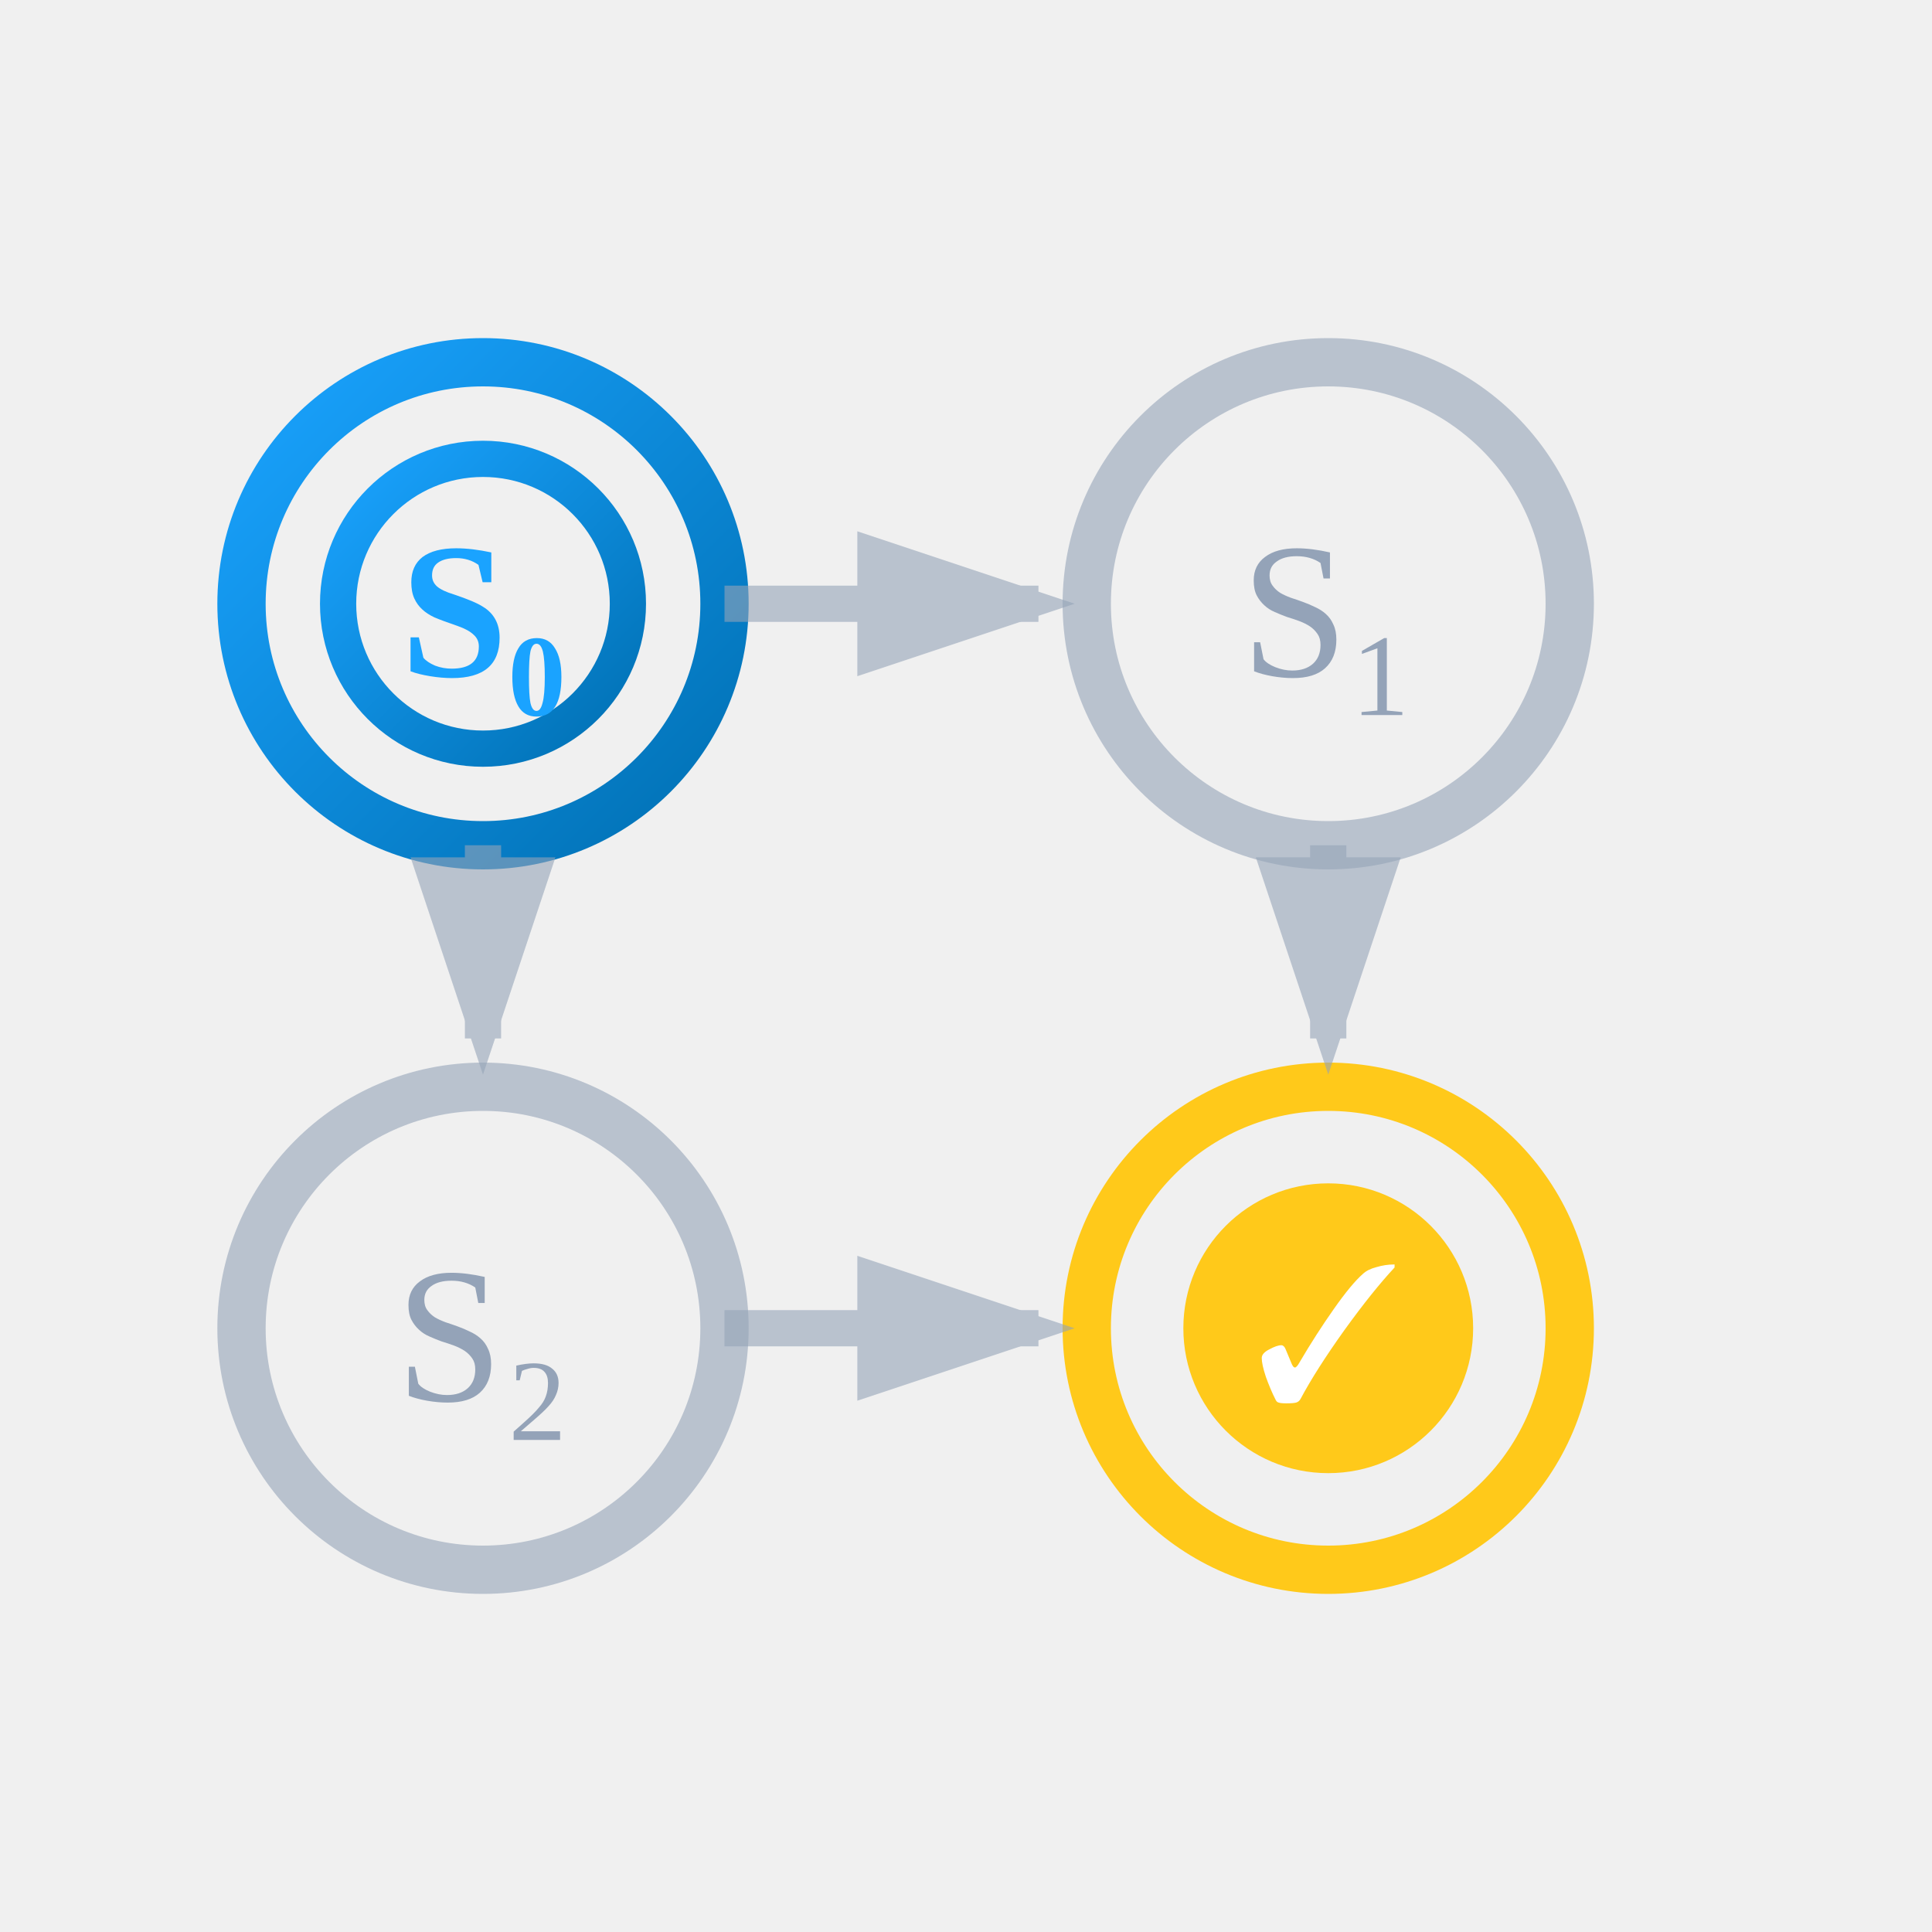
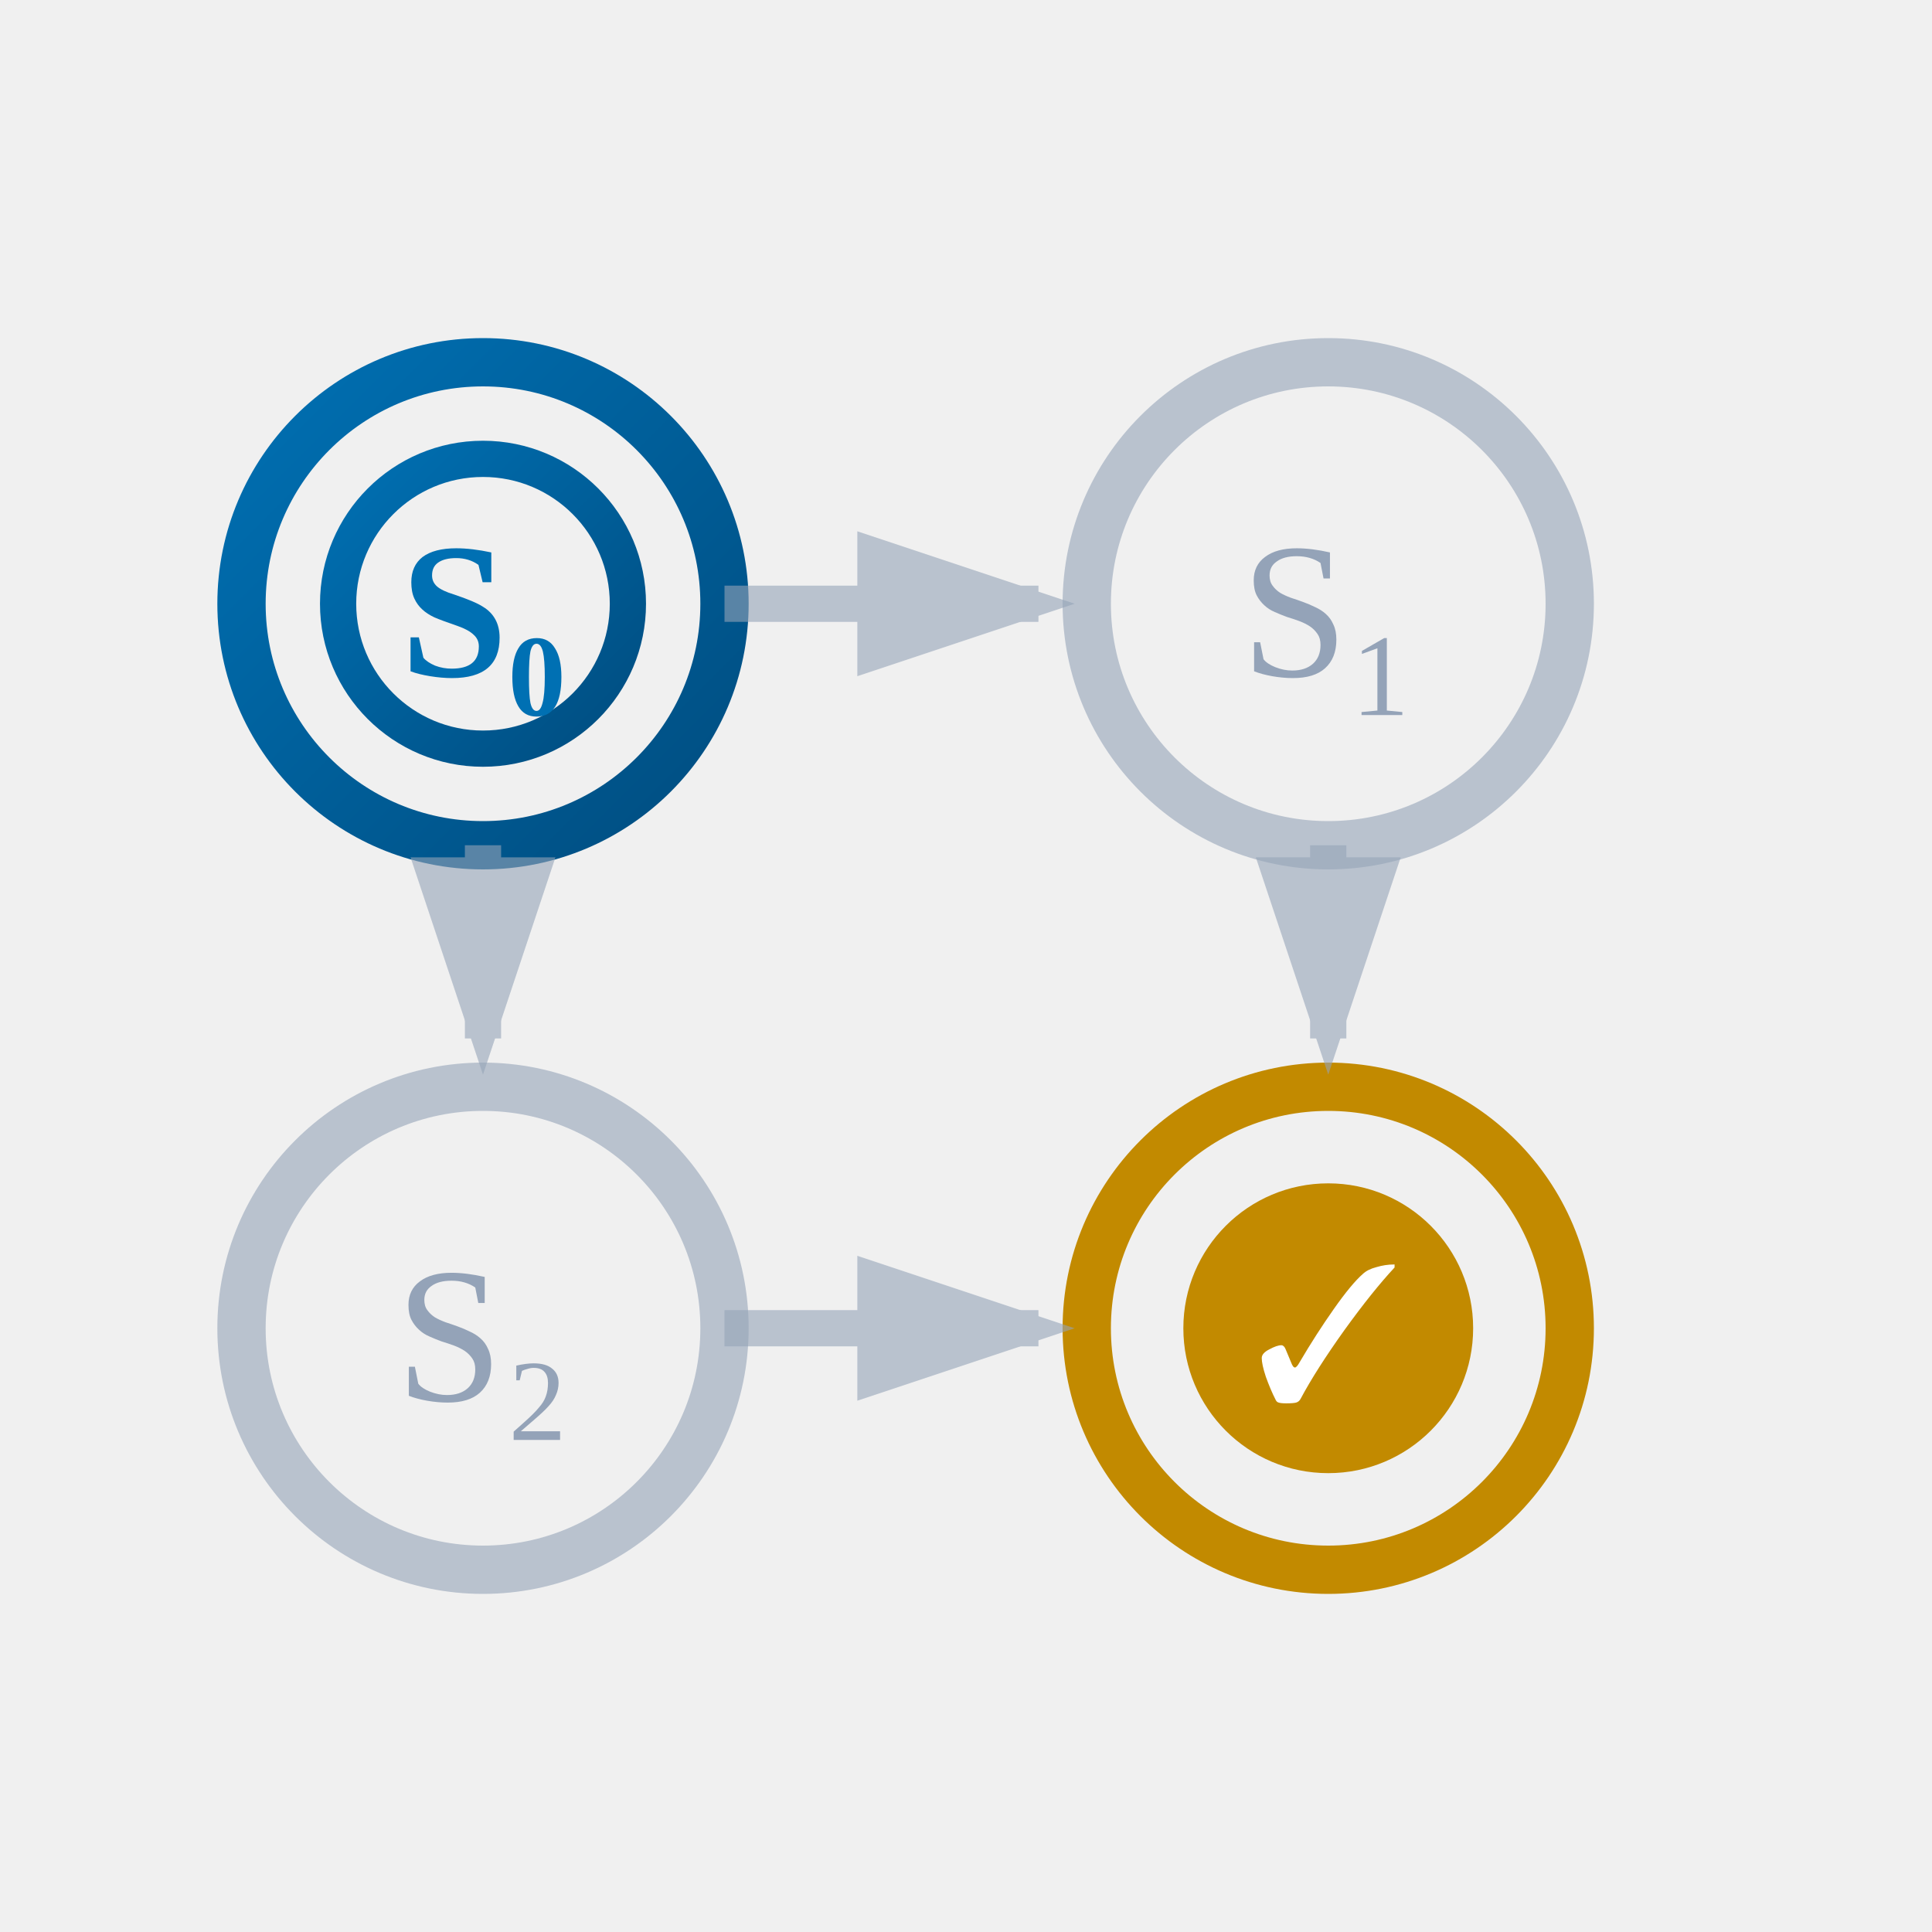
<svg xmlns="http://www.w3.org/2000/svg" viewBox="0 0 80 80" width="80" height="80">
  <defs>
    <linearGradient id="smGrad" x1="0%" y1="0%" x2="100%" y2="100%">
-       <stop offset="0%" stop-color="#1aa3ff" />
-       <stop offset="100%" stop-color="#0070b3" />
+       <stop offset="0%" stop-color="#0070b3" />
+       <stop offset="100%" stop-color="#004d80" />
    </linearGradient>
    <marker id="smArrow" markerWidth="6" markerHeight="4" refX="5" refY="2" orient="auto">
      <polygon points="0 0, 6 2, 0 4" fill="#94a3b8" />
    </marker>
  </defs>
  <rect width="80" height="80" rx="16" fill="none" />
  <g transform="translate(20, 25)">
    <circle r="10" fill="none" stroke="url(#smGrad)" stroke-width="2" />
    <circle r="6" fill="none" stroke="url(#smGrad)" stroke-width="1.5" />
-     <text y="3" text-anchor="middle" fill="#1aa3ff" font-size="8" font-weight="bold">S₀</text>
+     <text y="3" text-anchor="middle" fill="#0070b3" font-size="8" font-weight="bold">S₀</text>
  </g>
  <g transform="translate(55, 25)">
    <circle r="10" fill="none" stroke="#94a3b8" stroke-width="2" opacity="0.6" />
    <text y="3" text-anchor="middle" fill="#94a3b8" font-size="8">S₁</text>
  </g>
  <g transform="translate(20, 55)">
    <circle r="10" fill="none" stroke="#94a3b8" stroke-width="2" opacity="0.6" />
    <text y="3" text-anchor="middle" fill="#94a3b8" font-size="8">S₂</text>
  </g>
  <g transform="translate(55, 55)">
-     <circle r="10" fill="none" stroke="#ffc91a" stroke-width="2" />
-     <circle r="6" fill="#ffc91a" />
+     <circle r="10" fill="none" stroke="#c28a00" stroke-width="2" />
+     <circle r="6" fill="#c28a00" />
    <text y="3" text-anchor="middle" fill="#fff" font-size="8" font-weight="bold">✓</text>
  </g>
  <g fill="none" stroke="#94a3b8" stroke-width="1.5" marker-end="url(#smArrow)" opacity="0.6">
    <line x1="30" y1="25" x2="43" y2="25" />
    <line x1="20" y1="35" x2="20" y2="43" />
    <line x1="55" y1="35" x2="55" y2="43" />
    <line x1="30" y1="55" x2="43" y2="55" />
  </g>
</svg>
